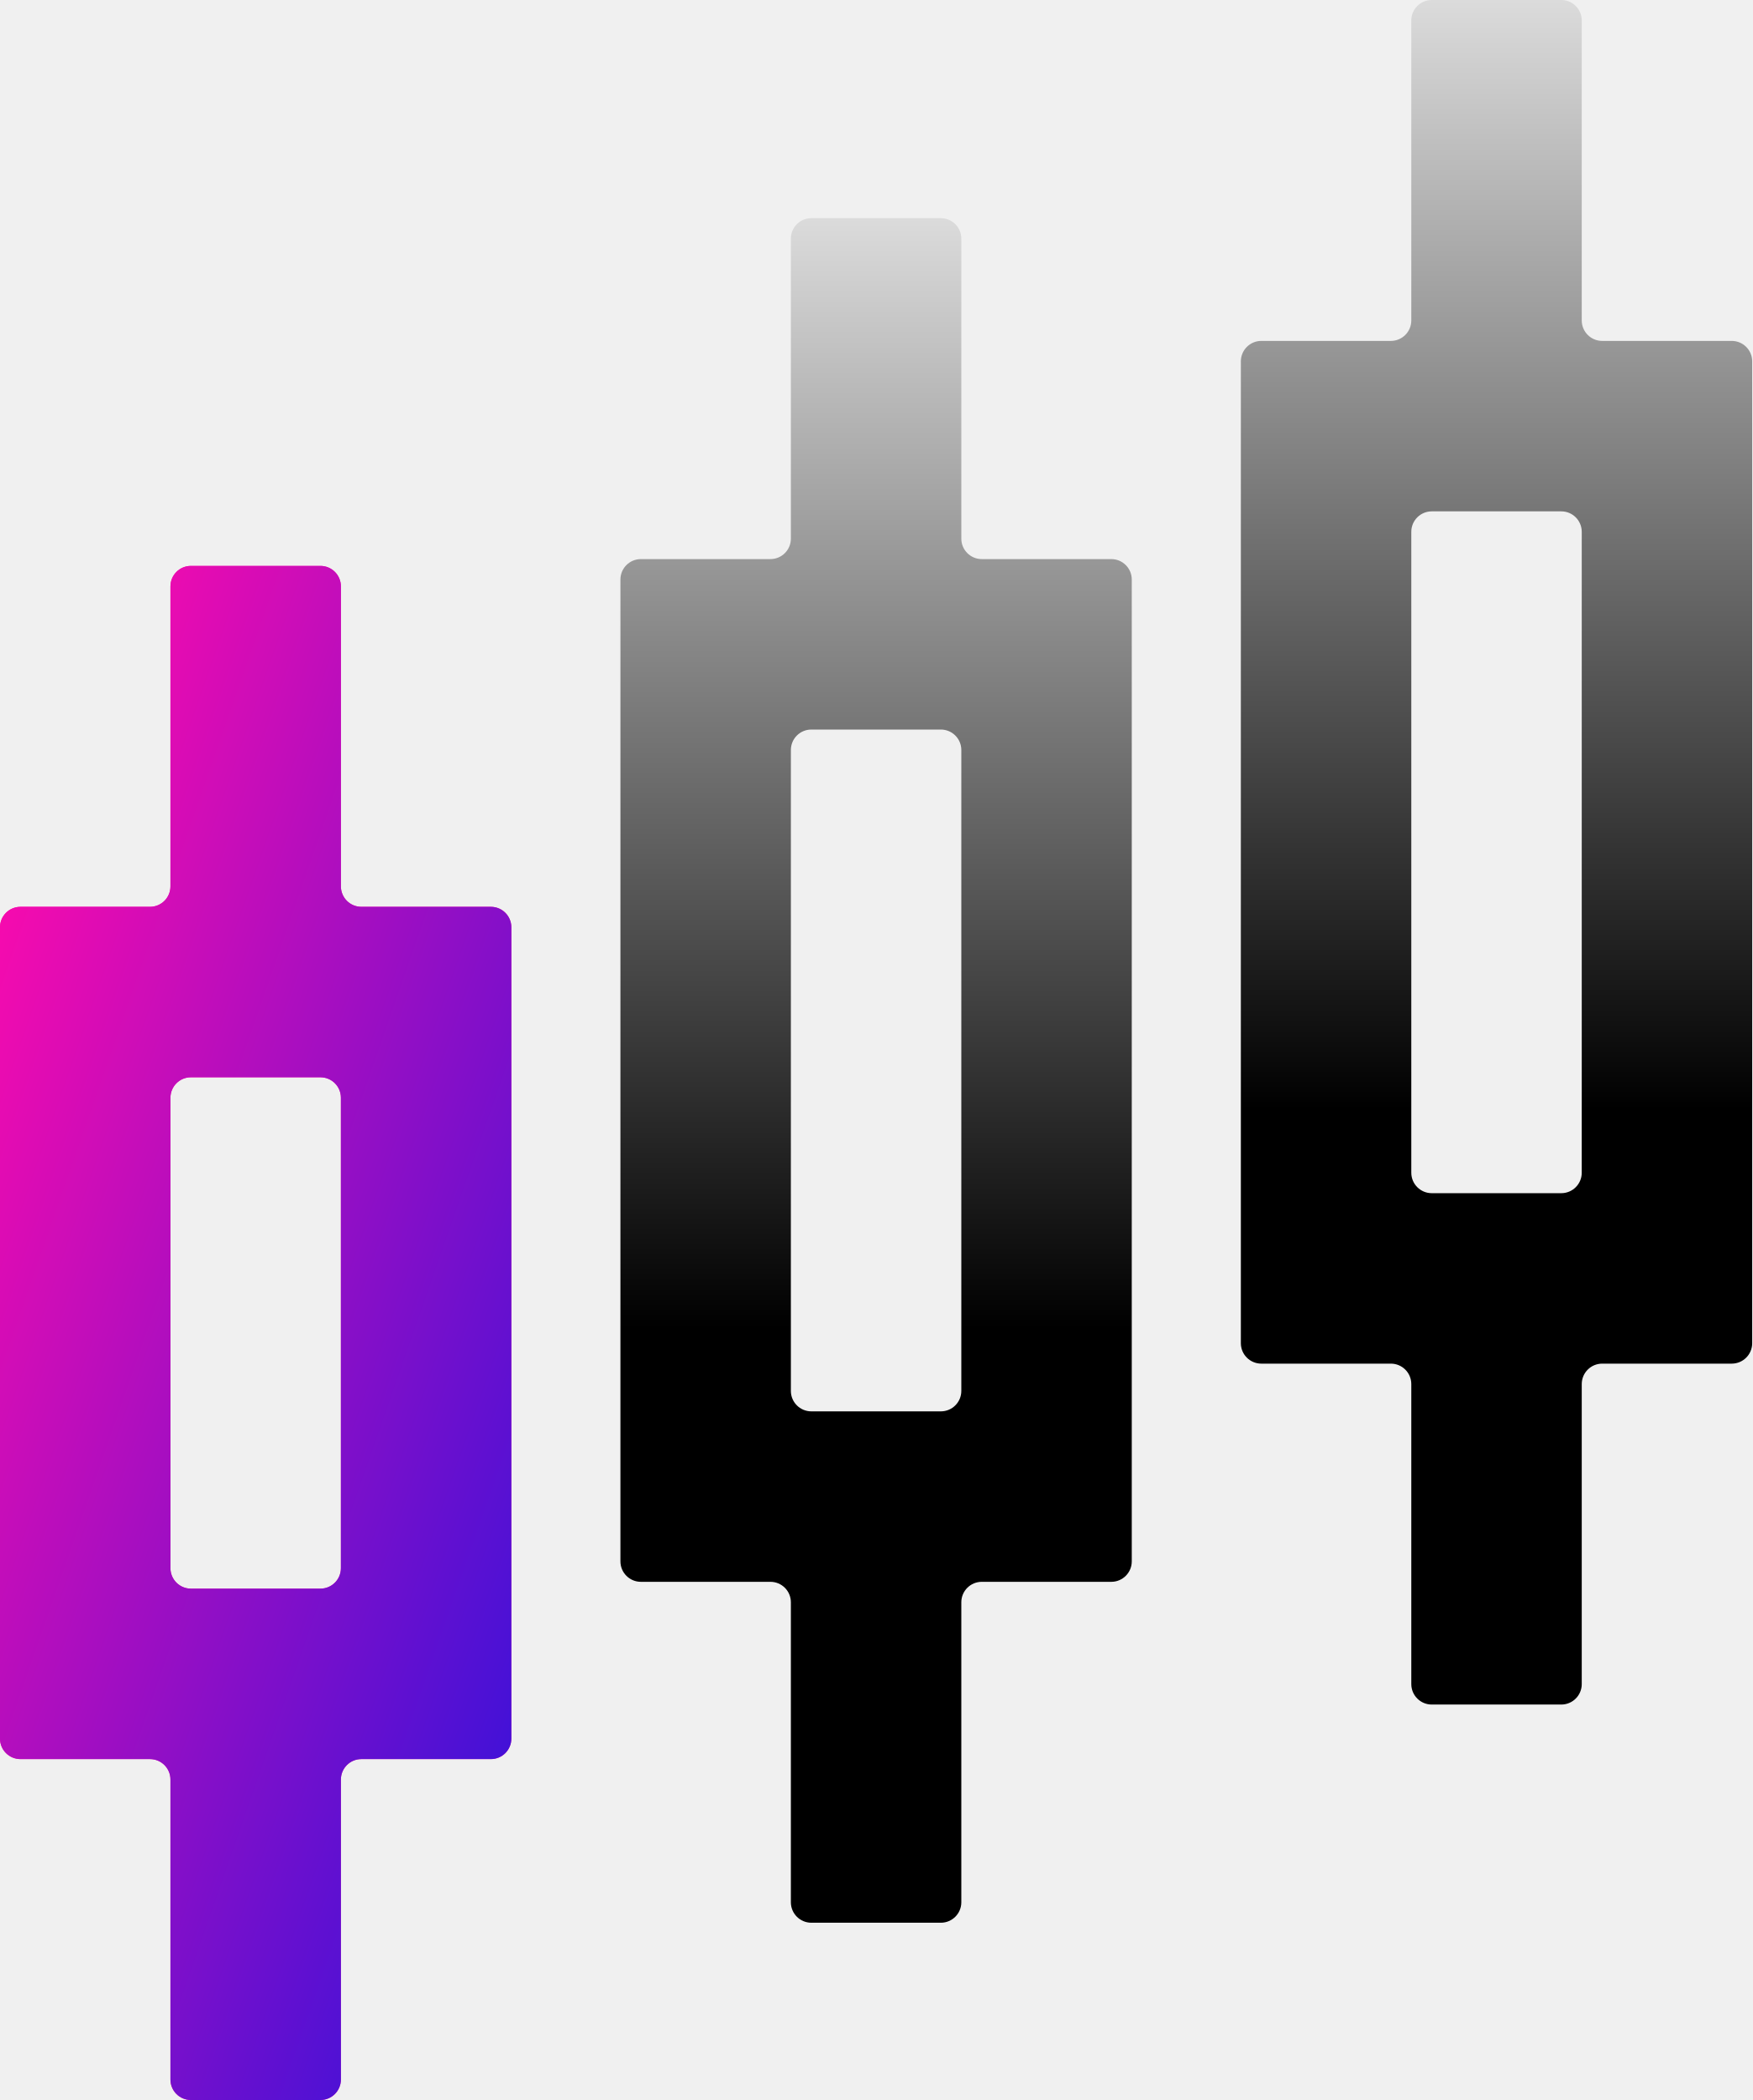
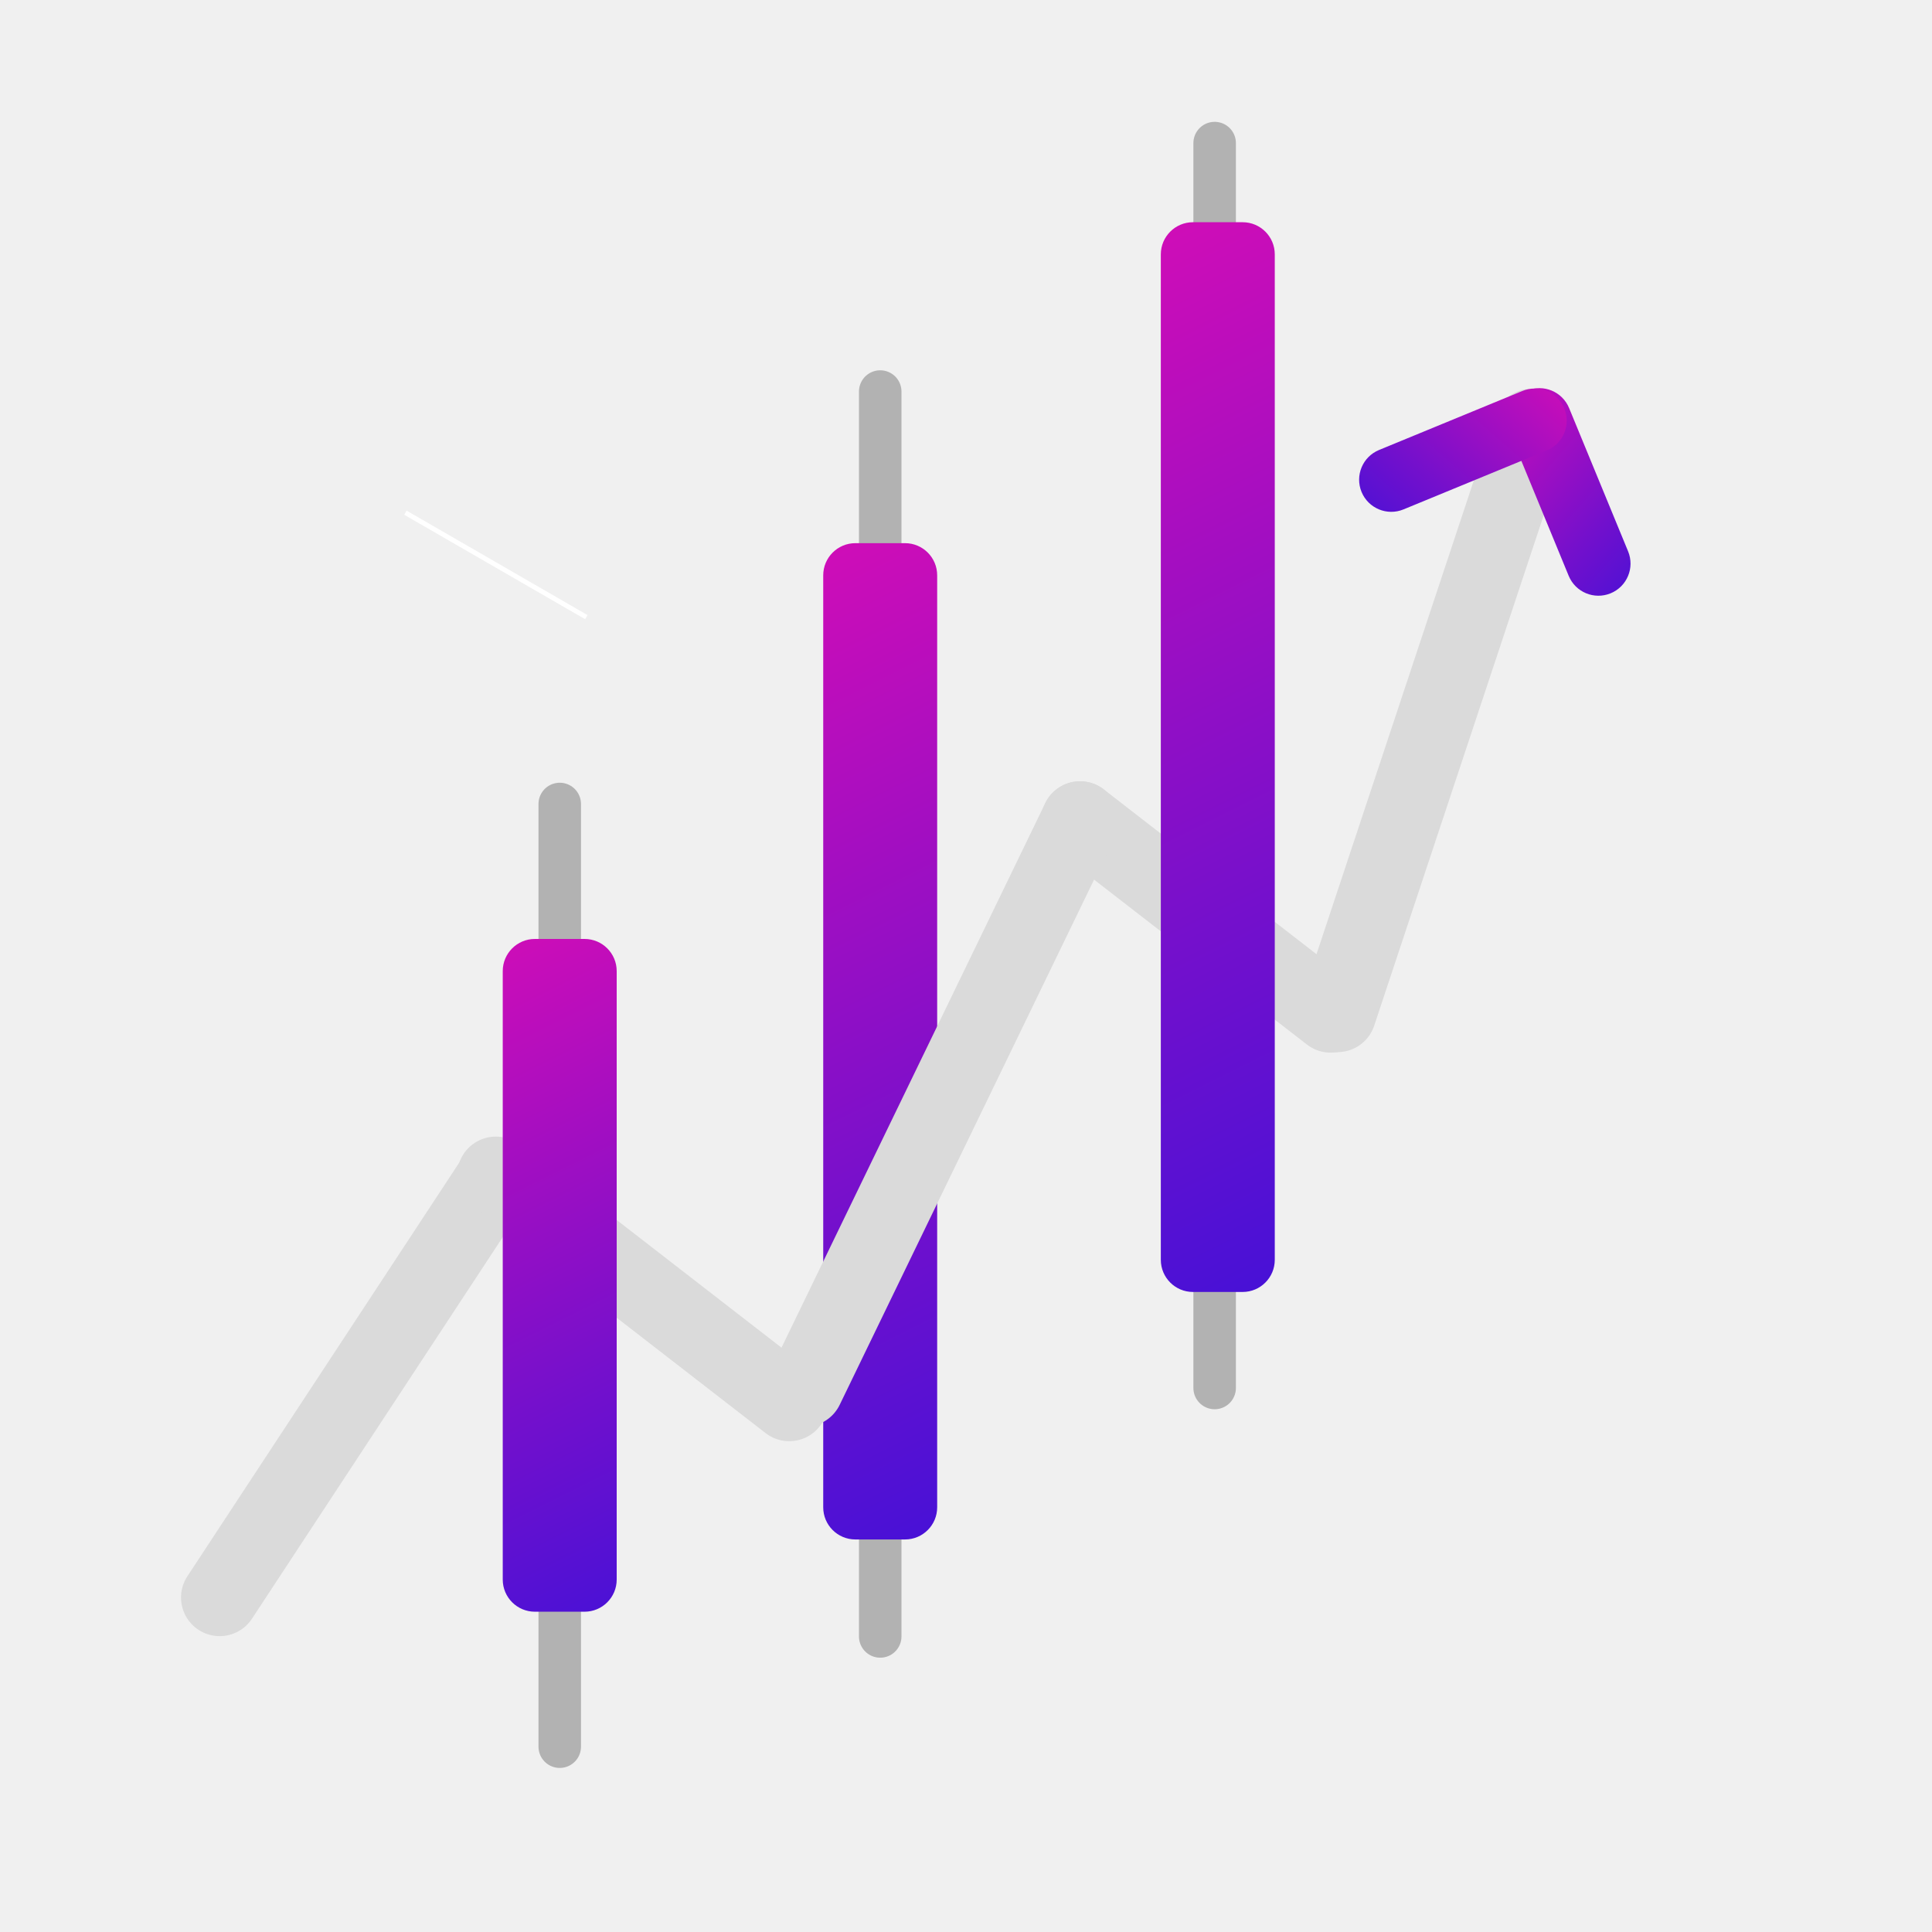
- <svg xmlns="http://www.w3.org/2000/svg" width="257" height="308" viewBox="0 0 257 308" fill="none">
-   <path d="M166 85C166 83.343 164.657 82 163 82H144C142.343 82 141 80.657 141 79V35C141 33.343 139.657 32 138 32H119C117.343 32 116 33.343 116 35V79C116 80.657 114.657 82 113 82H94C92.343 82 91 83.343 91 85V229C91 230.657 92.343 232 94 232H113C114.657 232 116 233.343 116 235V279C116 280.657 117.343 282 119 282H138C139.657 282 141 280.657 141 279V235C141 233.343 142.343 232 144 232H163C164.657 232 166 230.657 166 229V85ZM141 204C141 205.657 139.657 207 138 207H119C117.343 207 116 205.657 116 204V110C116 108.343 117.343 107 119 107H138C139.657 107 141 108.343 141 110V204Z" fill="url(#paint0_linear)" />
-   <path d="M257 53C257 51.343 255.657 50 254 50H235C233.343 50 232 48.657 232 47V3C232 1.343 230.657 0 229 0H210C208.343 0 207 1.343 207 3V47C207 48.657 205.657 50 204 50H185C183.343 50 182 51.343 182 53V197C182 198.657 183.343 200 185 200H204C205.657 200 207 201.343 207 203V247C207 248.657 208.343 250 210 250H229C230.657 250 232 248.657 232 247V203C232 201.343 233.343 200 235 200H254C255.657 200 257 198.657 257 197V53ZM232 172C232 173.657 230.657 175 229 175H210C208.343 175 207 173.657 207 172V78C207 76.343 208.343 75 210 75H229C230.657 75 232 76.343 232 78V172Z" fill="url(#paint1_linear)" />
-   <path d="M75 136C75 134.343 73.657 133 72 133H53C51.343 133 50 131.657 50 130V86C50 84.343 48.657 83 47 83H28C26.343 83 25 84.343 25 86V130C25 131.657 23.657 133 22 133H3C1.343 133 0 134.343 0 136V255C0 256.657 1.343 258 3 258H22C23.657 258 25 259.343 25 261V305C25 306.657 26.343 308 28 308H47C48.657 308 50 306.657 50 305V261C50 259.343 51.343 258 53 258H72C73.657 258 75 256.657 75 255V136ZM50 230C50 231.657 48.657 233 47 233H28C26.343 233 25 231.657 25 230V161C25 159.343 26.343 158 28 158H47C48.657 158 50 159.343 50 161V230Z" fill="#FF0BAC" />
-   <path d="M75 136C75 134.343 73.657 133 72 133H53C51.343 133 50 131.657 50 130V86C50 84.343 48.657 83 47 83H28C26.343 83 25 84.343 25 86V130C25 131.657 23.657 133 22 133H3C1.343 133 0 134.343 0 136V255C0 256.657 1.343 258 3 258H22C23.657 258 25 259.343 25 261V305C25 306.657 26.343 308 28 308H47C48.657 308 50 306.657 50 305V261C50 259.343 51.343 258 53 258H72C73.657 258 75 256.657 75 255V136ZM50 230C50 231.657 48.657 233 47 233H28C26.343 233 25 231.657 25 230V161C25 159.343 26.343 158 28 158H47C48.657 158 50 159.343 50 161V230Z" fill="url(#paint2_linear)" />
+ <svg xmlns="http://www.w3.org/2000/svg" xmlns:xlink="http://www.w3.org/1999/xlink" id="Layer_1" data-name="Layer 1" viewBox="0 0 500 500">
  <defs>
-     <linearGradient id="paint0_linear" x1="128.5" y1="32" x2="128.5" y2="282" gradientUnits="userSpaceOnUse">
-       <stop stop-color="#DBDBDB" />
-       <stop offset="0.651" />
+     <style>.cls-1,.cls-2,.cls-4{fill:none;}.cls-2{stroke:#dadada;stroke-width:20px;}.cls-2,.cls-4{stroke-linecap:round;stroke-miterlimit:10;}.cls-3{fill:#fff;}.cls-4{stroke:#b2b2b2;stroke-width:11px;}.cls-5{clip-path:url(#clip-path);}.cls-6{fill:url(#linear-gradient);}.cls-7{clip-path:url(#clip-path-2);}.cls-8{fill:url(#linear-gradient-2);}.cls-9{clip-path:url(#clip-path-3);}.cls-10{fill:url(#linear-gradient-3);}.cls-11{clip-path:url(#clip-path-4);}.cls-12{fill:url(#linear-gradient-4);}.cls-13{clip-path:url(#clip-path-5);}.cls-14{fill:url(#linear-gradient-5);}</style>
+     <clipPath id="clip-path">
+       <rect class="cls-1" x="213.05" y="140.57" width="29.49" height="257.84" rx="8.32" />
+     </clipPath>
+     <linearGradient id="linear-gradient" x1="283.19" y1="610.32" x2="699.78" y2="1026.91" gradientTransform="translate(-262.08 -161.26) scale(1 0.5)" gradientUnits="userSpaceOnUse">
+       <stop offset="0" stop-color="#161412" stop-opacity="0" />
+       <stop offset="0" stop-color="#ff0bac" />
+       <stop offset="0.65" stop-color="#7410cc" />
+       <stop offset="1" stop-color="#2f12dc" />
    </linearGradient>
-     <linearGradient id="paint1_linear" x1="219.5" y1="0" x2="219.5" y2="250" gradientUnits="userSpaceOnUse">
-       <stop stop-color="#DBDBDB" />
-       <stop offset="0.651" />
-     </linearGradient>
-     <linearGradient id="paint2_linear" x1="6.342" y1="98.717" x2="128.398" y2="141.29" gradientUnits="userSpaceOnUse">
-       <stop stop-color="#FF0BAC" />
-       <stop offset="1" stop-color="#2F12DC" />
-     </linearGradient>
+     <clipPath id="clip-path-2">
+       <rect class="cls-1" x="397.72" y="98.95" width="16.63" height="56.74" rx="8.32" transform="translate(-17.9 164.18) rotate(-22.38)" />
+     </clipPath>
+     <linearGradient id="linear-gradient-2" x1="437.68" y1="280.26" x2="548.2" y2="390.77" gradientTransform="translate(-87.87 -45.14) scale(1 0.5)" xlink:href="#linear-gradient" />
+     <clipPath id="clip-path-3">
+       <rect class="cls-1" x="370.27" y="88.14" width="16.63" height="56.74" rx="8.32" transform="translate(342.19 -277.92) rotate(67.62)" />
+     </clipPath>
+     <linearGradient id="linear-gradient-3" x1="266.68" y1="198.15" x2="377.19" y2="308.67" gradientTransform="translate(61.36 -11.15) scale(1 0.5)" xlink:href="#linear-gradient" />
+     <clipPath id="clip-path-4">
+       <rect class="cls-1" x="130.11" y="243" width="29.49" height="174.11" rx="8.32" />
+     </clipPath>
+     <linearGradient id="linear-gradient-4" x1="259" y1="804.12" x2="558.09" y2="1103.21" xlink:href="#linear-gradient" />
+     <clipPath id="clip-path-5">
+       <rect class="cls-1" x="300.42" y="57.51" width="29.49" height="276.85" rx="8.32" />
+     </clipPath>
+     <linearGradient id="linear-gradient-5" x1="357.23" y1="446.71" x2="800.48" y2="889.96" xlink:href="#linear-gradient" />
  </defs>
+   <line class="cls-2" x1="128.12" y1="304.99" x2="56.85" y2="413.43" />
+   <line class="cls-2" x1="204.26" y1="362.98" x2="128.32" y2="304.15" />
+   <rect class="cls-3" x="101.29" y="145.59" width="54.07" height="1.23" transform="translate(166.36 336.98) rotate(-150)" />
+   <rect class="cls-3" x="151.34" y="351.11" width="1.47" height="53.14" />
+   <line class="cls-4" x1="144.86" y1="208.07" x2="144.86" y2="452.04" />
+   <line class="cls-4" x1="227.8" y1="101.33" x2="227.8" y2="423.51" />
+   <line class="cls-2" x1="344.36" y1="262.42" x2="279.52" y2="212.19" />
+   <line class="cls-4" x1="314.35" y1="37.03" x2="314.35" y2="359.21" />
+   <g class="cls-5">
+     <rect class="cls-6" x="174.63" y="67.14" width="109.55" height="361.81" />
+   </g>
+   <line class="cls-2" x1="279.52" y1="212.19" x2="208.31" y2="359.21" />
+   <line class="cls-2" x1="396.53" y1="110.57" x2="346.15" y2="262.29" />
+   <g class="cls-7">
+     <rect class="cls-8" x="374.18" y="82.8" width="61.78" height="79.63" transform="translate(-16.18 163.46) rotate(-22.38)" />
+   </g>
+   <g class="cls-9">
+     <rect class="cls-10" x="352.41" y="75.74" width="61.78" height="79.63" transform="translate(344.22 -282.87) rotate(67.62)" />
+   </g>
+   <g class="cls-11">
+     <rect class="cls-12" x="91.69" y="193.42" width="109.55" height="244.31" />
+   </g>
+   <g class="cls-13">
+     <rect class="cls-14" x="262" y="-21.33" width="109.55" height="388.48" />
+   </g>
</svg>
